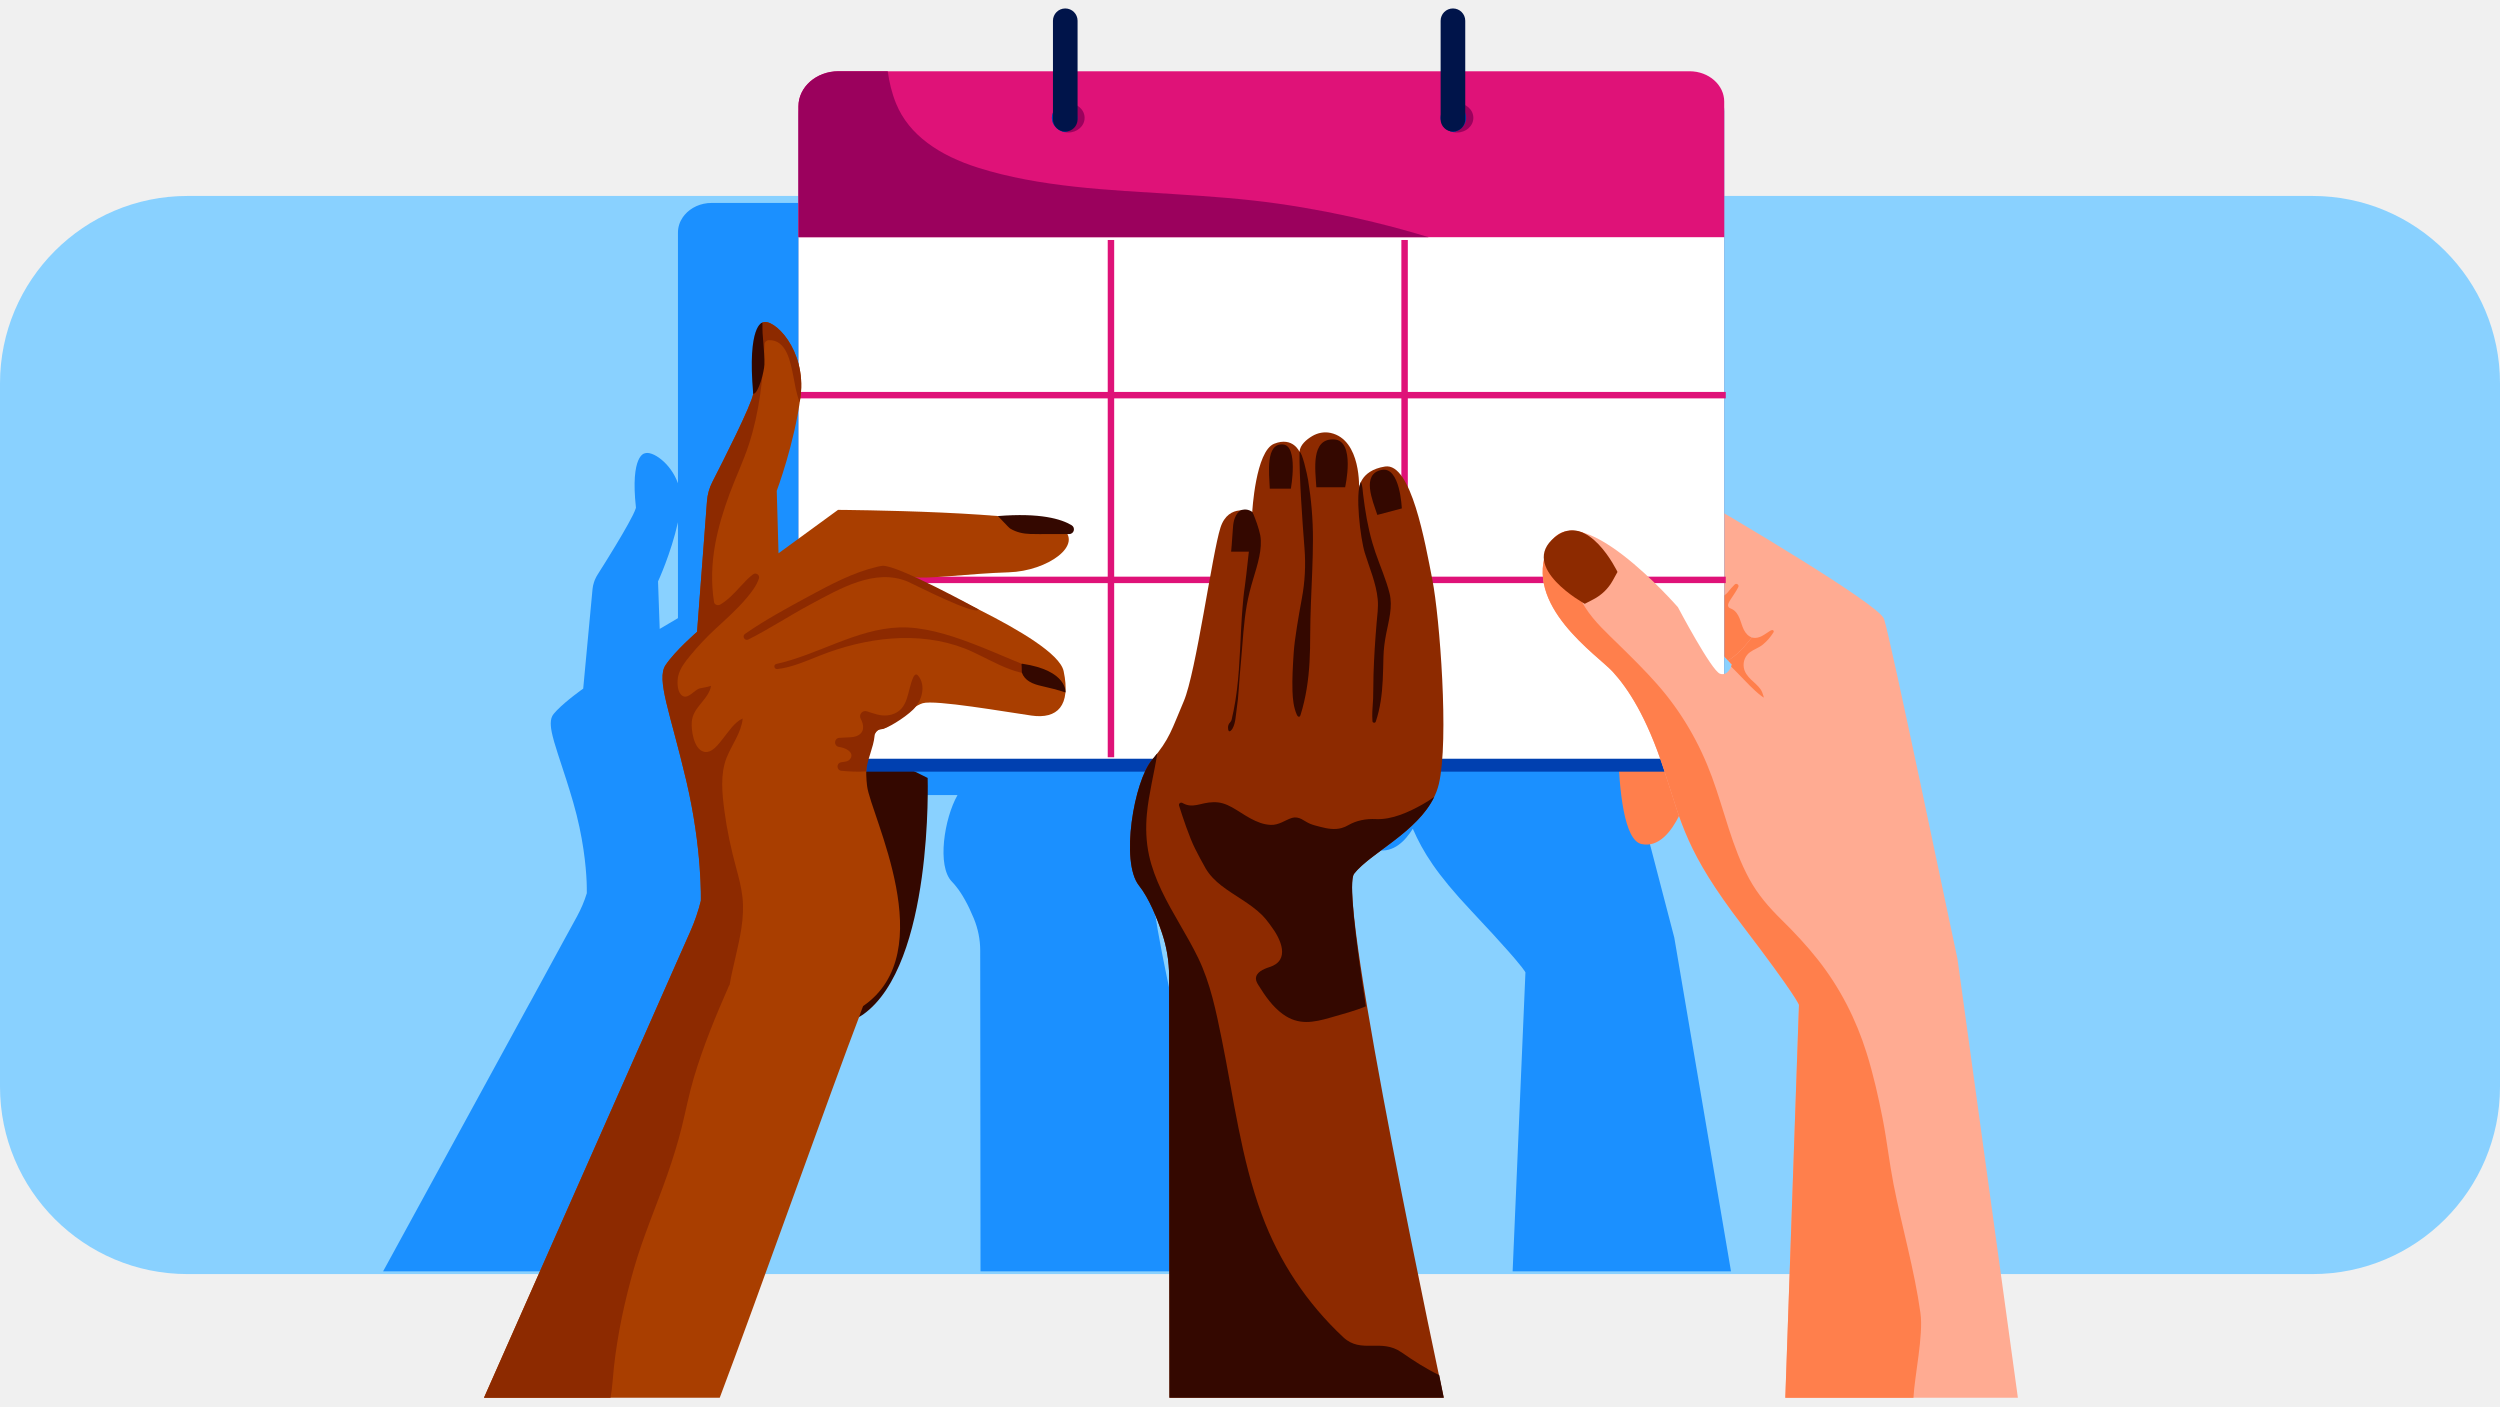
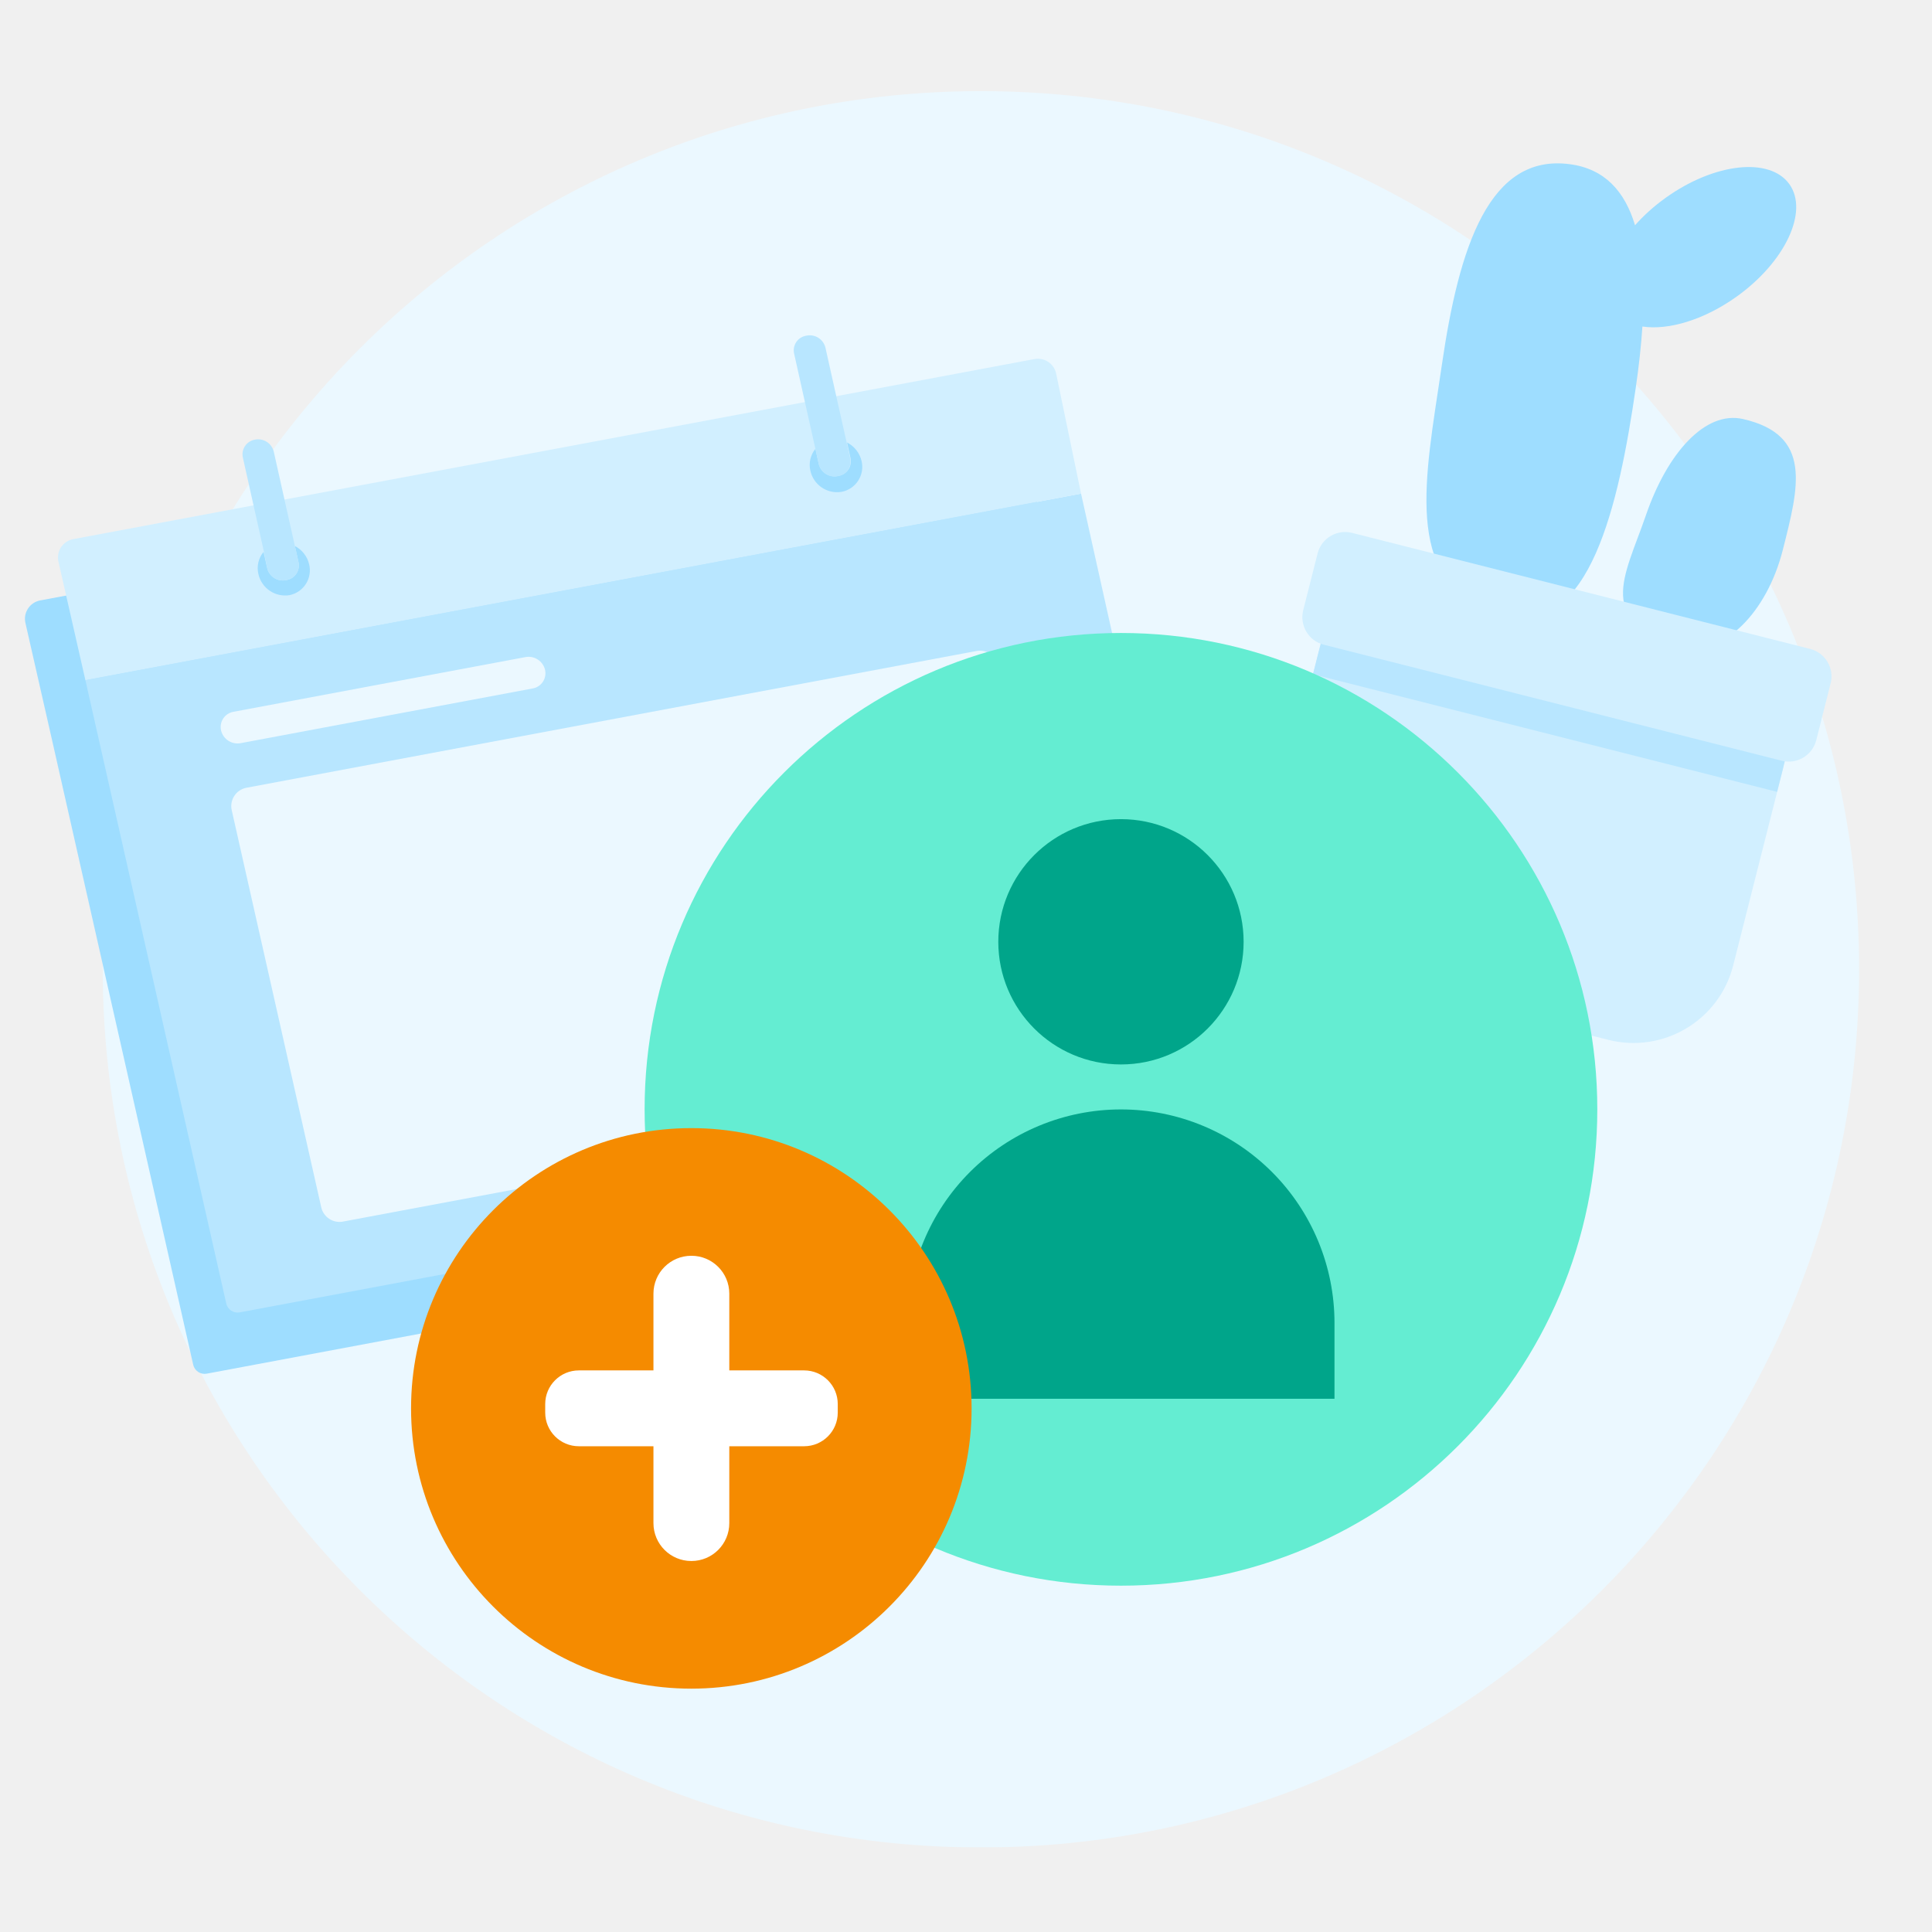
- <svg xmlns="http://www.w3.org/2000/svg" width="160" height="90" viewBox="0 0 160 90" fill="none">
-   <rect y="12.541" width="160" height="69" rx="12" fill="#89D1FF" />
-   <path d="M110.784 81.365L107.155 60.008C106.862 58.94 103.09 44.218 102.735 43.439C102.569 43.074 100.213 41.81 97.757 40.57L97.756 40.573C97.756 40.571 97.756 40.571 97.756 40.569C96.041 39.703 94.276 38.85 93.174 38.321V14.633C93.174 14.25 93.026 13.898 92.776 13.618C92.434 13.234 91.905 12.988 91.309 12.988H80.659L80.669 12.975C80.669 11.832 79.819 10.951 78.803 10.924C77.772 10.897 76.89 11.806 76.764 12.988H73.708L73.718 12.975C73.718 11.832 72.868 10.951 71.852 10.924C70.821 10.897 69.938 11.806 69.813 12.988H66.757L66.767 12.975C66.767 11.832 65.917 10.951 64.901 10.924C63.87 10.897 62.987 11.806 62.862 12.988H59.806L59.816 12.975C59.816 11.832 58.966 10.951 57.95 10.924C56.919 10.897 56.036 11.806 55.91 12.988H45.545C44.838 12.988 44.21 13.288 43.818 13.751C43.776 13.799 43.738 13.85 43.701 13.902C43.503 14.189 43.389 14.527 43.389 14.887V21.965V30.931C42.917 29.607 41.725 28.826 41.257 29.016C41.257 29.016 40.332 29.118 40.7 32.486C40.699 32.491 40.696 32.497 40.696 32.503C40.693 32.516 40.689 32.529 40.685 32.545C40.682 32.553 40.679 32.563 40.675 32.572C40.541 32.974 39.973 33.965 39.39 34.929C39.223 35.206 39.054 35.481 38.895 35.739C38.831 35.842 38.769 35.941 38.709 36.038C38.53 36.325 38.37 36.58 38.244 36.778C38.215 36.824 38.189 36.87 38.163 36.917C38.129 36.981 38.098 37.046 38.07 37.112C38.05 37.163 38.031 37.215 38.014 37.267C37.967 37.409 37.936 37.554 37.922 37.702L37.325 44.072C37.325 44.072 36.26 44.819 35.628 45.474C35.556 45.549 35.489 45.623 35.431 45.694C35.307 45.846 35.249 46.042 35.248 46.291C35.248 46.293 35.248 46.295 35.248 46.297C35.248 46.392 35.255 46.494 35.269 46.605C35.273 46.632 35.277 46.659 35.281 46.686C35.29 46.743 35.3 46.803 35.313 46.865C35.328 46.944 35.347 47.027 35.369 47.113C35.398 47.232 35.431 47.358 35.47 47.492C35.538 47.729 35.62 47.989 35.712 48.274C35.755 48.409 35.802 48.549 35.85 48.695C36.09 49.426 36.381 50.3 36.683 51.34C37.331 53.577 37.501 55.44 37.544 56.421C37.547 56.49 37.549 56.554 37.55 56.614C37.552 56.674 37.554 56.729 37.554 56.779C37.557 56.914 37.557 57.017 37.556 57.082C37.556 57.099 37.556 57.113 37.556 57.124C37.556 57.154 37.555 57.169 37.555 57.169C37.399 57.677 37.188 58.176 36.924 58.66L36.052 60.252L33.906 64.191L33.901 64.193L24.519 81.365H38.689C40.86 76.712 45.431 66.276 47.144 62.654L47.14 62.644C47.197 62.525 47.252 62.41 47.305 62.298C48.027 61.894 48.539 61.398 48.889 60.843C51.254 57.641 51.207 51.732 51.188 50.884H61.281C60.436 52.367 59.948 55.431 60.921 56.425C60.93 56.434 60.938 56.444 60.948 56.454C61.003 56.511 61.056 56.571 61.109 56.633C61.181 56.718 61.251 56.807 61.318 56.9C61.337 56.925 61.355 56.951 61.373 56.976C61.416 57.037 61.457 57.098 61.498 57.161C61.531 57.211 61.563 57.262 61.595 57.314C61.709 57.501 61.816 57.694 61.915 57.886C61.958 57.97 61.999 58.053 62.039 58.137C62.143 58.356 62.238 58.57 62.32 58.77C62.593 59.433 62.733 60.127 62.733 60.826L62.745 73.663L62.753 81.365H79.24C79.24 81.365 79.141 80.966 78.969 80.265C78.962 80.263 78.955 80.26 78.949 80.257C77.809 75.891 73.709 59.939 73.731 56.479C73.734 56.238 73.756 56.056 73.799 55.945L73.799 55.942C73.806 55.925 73.813 55.911 73.821 55.897C73.823 55.895 73.824 55.892 73.825 55.889C73.834 55.875 73.843 55.862 73.852 55.852L73.855 55.849C73.886 55.816 73.92 55.784 73.954 55.751C73.967 55.74 73.98 55.729 73.992 55.718C74.017 55.695 74.043 55.672 74.069 55.65C74.085 55.638 74.1 55.625 74.116 55.612C74.142 55.591 74.168 55.57 74.195 55.549C74.213 55.536 74.23 55.523 74.246 55.51C74.274 55.488 74.304 55.467 74.333 55.445C74.35 55.433 74.367 55.42 74.385 55.408C74.416 55.385 74.45 55.362 74.483 55.339C74.498 55.328 74.514 55.317 74.53 55.306C74.569 55.28 74.609 55.253 74.65 55.226C74.66 55.22 74.67 55.212 74.681 55.206C75.934 54.386 77.857 53.471 78.665 52.111C78.786 51.909 78.883 51.697 78.948 51.474C78.998 51.301 79.04 51.102 79.075 50.882H86.816C86.961 52.696 87.331 54.261 88.164 54.406C89.174 54.583 89.92 53.842 90.42 53.039C91.066 54.517 91.912 55.907 94.189 58.324C95.269 59.471 96.01 60.285 96.519 60.862C96.533 60.878 96.547 60.893 96.561 60.909C96.626 60.983 96.687 61.053 96.744 61.119C96.765 61.143 96.786 61.167 96.806 61.19C96.847 61.236 96.885 61.281 96.921 61.324C96.957 61.366 96.992 61.407 97.025 61.446C97.369 61.853 97.517 62.055 97.581 62.152C97.624 62.217 97.628 62.234 97.628 62.234L96.808 81.364H110.785L110.784 81.365ZM93.359 45.472C93.405 45.511 93.445 45.544 93.48 45.573L93.482 45.575C93.554 45.634 93.598 45.668 93.598 45.668C93.598 45.668 93.583 45.711 93.551 45.771C93.491 45.884 93.37 46.057 93.174 46.116V45.31C93.204 45.337 93.233 45.363 93.261 45.388L93.263 45.387C93.296 45.417 93.329 45.446 93.359 45.472V45.472ZM43.389 39.561L42.221 40.251L42.114 37.211C42.114 37.211 42.947 35.414 43.389 33.422V39.56V39.561Z" fill="#1B90FF" />
-   <path d="M53.217 46.744L59.37 49.788C59.37 49.788 59.746 61.724 55.239 64.928C51.021 67.926 53.217 46.744 53.217 46.744Z" fill="#340800" />
-   <path d="M103.687 41.642C103.687 41.642 102.86 53.545 105.057 54.019C107.253 54.493 108.283 49.932 108.283 49.932C108.283 49.932 107.982 43.765 103.687 41.642Z" fill="#FF7F4C" />
-   <path d="M109.283 40.089C109.204 40.679 110 41.64 110.485 42.163C111.073 41.777 111.61 41.313 112.102 40.813C113.361 39.538 114.488 38.031 115.167 36.371C115.234 36.205 115.285 36.025 115.271 35.83C112.305 33.982 109.201 32.174 109.201 32.174L105.547 32.943C105.547 32.943 105.16 33.692 105.395 34.926C105.629 36.16 109.396 39.245 109.283 40.089V40.089Z" fill="#FFAB92" />
-   <path d="M110.589 42.274C111.336 41.994 111.752 41.4 112.103 40.813C112.107 40.807 112.115 40.802 112.12 40.796C111.887 40.722 111.712 40.519 111.603 40.299C111.487 40.063 111.428 39.805 111.327 39.562C111.226 39.319 111.071 39.082 110.832 38.973C110.753 38.938 110.66 38.911 110.618 38.835C110.521 38.663 110.768 38.358 110.855 38.221C110.991 38.008 111.139 37.8 111.251 37.573C111.324 37.427 111.129 37.294 111.016 37.412C110.869 37.564 110.72 37.723 110.676 37.786C110.442 38.116 110.088 38.363 109.729 38.034C109.597 37.913 109.504 37.757 109.391 37.618C109.322 37.532 109.243 37.454 109.185 37.361C109.139 37.285 109.107 37.202 109.069 37.122C108.881 36.723 108.55 36.398 108.401 35.983C108.211 35.458 108.433 35.059 108.556 34.562C108.63 34.265 108.673 33.959 108.67 33.653C108.668 33.522 108.648 33.373 108.541 33.298C108.443 33.23 108.301 33.255 108.214 33.336C108.027 33.509 108.094 33.844 107.951 34.055C107.841 34.218 107.627 34.288 107.436 34.269C107.258 34.251 107.111 34.143 106.996 34.013C106.727 33.709 106.597 33.282 106.448 32.913C106.429 32.864 106.409 32.814 106.388 32.765L105.545 32.942C105.545 32.942 105.158 33.692 105.393 34.926C105.628 36.16 109.394 39.244 109.281 40.088C109.202 40.678 110.102 41.75 110.587 42.273L110.589 42.274Z" fill="#FF7F4C" />
-   <path d="M113.415 40.325C113.368 40.326 113.324 40.35 113.283 40.374C113.108 40.481 112.945 40.61 112.763 40.703C112.71 40.73 112.656 40.754 112.6 40.773C112.439 40.947 112.272 41.115 112.101 41.28C111.673 41.69 111.214 42.076 110.718 42.406C110.797 42.486 110.845 42.532 110.845 42.532C110.845 42.532 110.828 42.589 110.794 42.667C111.212 43.068 111.6 43.5 111.985 43.88C112.216 44.109 112.453 44.335 112.714 44.532C112.749 44.559 112.784 44.584 112.82 44.608C112.858 44.633 112.86 44.636 112.882 44.648C112.876 44.612 112.868 44.575 112.858 44.539C112.814 44.391 112.762 44.24 112.676 44.116C112.508 43.873 112.272 43.695 112.062 43.49C111.842 43.273 111.643 43.025 111.6 42.708C111.547 42.328 111.696 41.96 112.006 41.735C112.268 41.545 112.582 41.453 112.83 41.245C113.087 41.03 113.311 40.775 113.489 40.49C113.507 40.463 113.523 40.433 113.52 40.401C113.515 40.354 113.463 40.322 113.416 40.323L113.415 40.325Z" fill="#FF7F4C" />
-   <path d="M107.915 49.387H53.665C52.248 49.387 51.1 48.376 51.1 47.127V7.414C51.1 6.166 52.248 5.154 53.665 5.154H108.13C109.357 5.154 110.351 6.031 110.351 7.111V47.24C110.351 48.426 109.26 49.387 107.914 49.387" fill="#0040B0" />
-   <path d="M107.915 48.561H53.665C52.248 48.561 51.1 47.554 51.1 46.312V6.808C51.1 5.566 52.248 4.56 53.665 4.56H108.13C109.357 4.56 110.351 5.431 110.351 6.506V46.426C110.351 47.605 109.26 48.561 107.914 48.561" fill="white" />
-   <path d="M110.351 15.18H51.1V6.807C51.1 5.565 52.248 4.559 53.665 4.559H108.13C109.357 4.559 110.351 5.43 110.351 6.505V15.179V15.18Z" fill="#DF1278" />
-   <path d="M87.898 14.211C85.895 13.723 83.858 13.327 81.797 13.033C79.603 12.719 77.382 12.565 75.161 12.424C70.962 12.158 66.55 11.984 62.586 10.73C60.153 9.96 58.174 8.664 57.345 6.616C57.075 5.951 56.912 5.26 56.815 4.56H53.664C52.247 4.56 51.099 5.566 51.099 6.808V15.181H91.436C90.27 14.825 89.09 14.502 87.897 14.212L87.898 14.211Z" fill="#9B015D" />
-   <path d="M71.101 48.464V15.359" stroke="#DF1278" stroke-width="0.413" stroke-miterlimit="10" />
-   <path d="M89.894 48.464V15.359" stroke="#DF1278" stroke-width="0.413" stroke-miterlimit="10" />
-   <path d="M110.449 25.29H51.134" stroke="#DF1278" stroke-width="0.413" stroke-miterlimit="10" />
-   <path d="M110.449 37.113H51.134" stroke="#DF1278" stroke-width="0.413" stroke-miterlimit="10" />
-   <path d="M68.368 8.481C68.947 8.481 69.415 8.06 69.415 7.541C69.415 7.022 68.947 6.602 68.368 6.602C67.789 6.602 67.32 7.022 67.32 7.541C67.32 8.06 67.789 8.481 68.368 8.481Z" fill="#9B015D" />
-   <path d="M68.137 6.626C67.669 6.72 67.32 7.094 67.32 7.542C67.32 7.99 67.669 8.363 68.137 8.457C68.604 8.363 68.954 7.99 68.954 7.542C68.954 7.094 68.604 6.72 68.137 6.626Z" fill="#0040B0" />
-   <path d="M93.247 8.481C93.826 8.481 94.295 8.06 94.295 7.541C94.295 7.022 93.826 6.602 93.247 6.602C92.668 6.602 92.2 7.022 92.2 7.541C92.2 8.06 92.668 8.481 93.247 8.481Z" fill="#9B015D" />
-   <path d="M93.016 6.626C92.549 6.72 92.2 7.094 92.2 7.542C92.2 7.99 92.549 8.363 93.016 8.457C93.484 8.363 93.833 7.99 93.833 7.542C93.833 7.094 93.484 6.72 93.016 6.626Z" fill="#0040B0" />
-   <path d="M55.239 64.391C55.182 64.539 55.124 64.69 55.063 64.846L55.068 64.859C53.243 69.621 48.375 83.338 46.063 89.456H30.974L40.962 66.883L40.967 66.881L43.253 61.703L44.181 59.61C44.463 58.974 44.687 58.319 44.854 57.651C44.854 57.651 44.954 54.363 43.927 49.987C42.899 45.61 41.986 43.479 42.595 42.566C43.204 41.653 44.612 40.435 44.612 40.435L45.248 32.061C45.28 31.638 45.395 31.225 45.59 30.846C46.304 29.454 48.084 25.935 48.205 25.206C48.357 24.292 48.113 20.987 48.799 20.644C49.484 20.301 51.616 22.357 51.235 25.363C50.855 28.369 49.712 31.414 49.712 31.414L49.826 35.41L53.632 32.632C53.632 32.632 66.457 32.708 67.942 33.773C69.426 34.839 67.066 36.552 64.554 36.628C62.042 36.704 59.34 37.084 58.427 36.932C57.513 36.78 67.597 40.735 68.072 42.95C68.546 45.164 67.676 46.034 66.015 45.797C64.353 45.56 59.845 44.769 59.054 45.006C58.263 45.243 56.918 46.668 56.364 46.668C55.811 46.668 55.257 48.408 55.494 50.306C55.731 52.205 60.282 60.913 55.239 64.39L55.239 64.391Z" fill="#A93E00" />
-   <path d="M39.074 89.456C39.194 88.814 39.218 88.161 39.289 87.512C39.523 85.377 39.975 83.275 40.565 81.211C41.15 79.163 42.003 77.202 42.705 75.193C43.058 74.183 43.379 73.161 43.636 72.122C43.892 71.086 44.09 70.042 44.394 69.016C44.993 66.987 45.801 65.029 46.652 63.095C46.664 63.068 46.679 63.046 46.697 63.027C46.903 61.814 47.264 60.631 47.448 59.413C47.548 58.754 47.592 58.075 47.517 57.411C47.445 56.777 47.282 56.157 47.115 55.543C46.79 54.347 46.528 53.143 46.365 51.913C46.219 50.805 46.082 49.56 46.502 48.496C46.834 47.659 47.447 46.889 47.533 45.981C47.018 46.205 46.603 46.854 46.291 47.242C46.008 47.594 45.536 48.293 44.992 48.094C44.39 47.873 44.231 46.719 44.274 46.195C44.347 45.296 45.203 44.872 45.468 44.066C45.482 44.021 45.492 43.959 45.502 43.892C45.277 43.974 45.053 44 44.798 44.054C44.415 44.135 43.971 44.908 43.563 44.433C43.328 44.159 43.332 43.566 43.411 43.245C43.528 42.769 43.846 42.356 44.152 41.985C44.67 41.356 45.223 40.767 45.822 40.216C46.507 39.585 47.208 38.962 47.806 38.246C48.087 37.91 48.425 37.48 48.572 37.023C48.643 36.803 48.384 36.617 48.199 36.755C47.921 36.961 47.679 37.222 47.444 37.475C47.029 37.922 46.621 38.386 46.088 38.696C45.954 38.773 45.726 38.71 45.699 38.537C45.504 37.309 45.548 36.075 45.768 34.853C45.967 33.744 46.302 32.664 46.691 31.608C47.087 30.536 47.584 29.505 47.937 28.417C48.605 26.351 48.841 24.196 48.93 22.035C48.936 21.891 49.053 21.776 49.198 21.77C50.358 21.728 50.594 23.218 50.773 24.074C50.865 24.52 50.955 25.197 51.184 25.743C51.203 25.617 51.221 25.491 51.236 25.366C51.617 22.359 49.485 20.304 48.8 20.647C48.114 20.989 48.358 24.295 48.206 25.209C48.084 25.938 46.305 29.457 45.591 30.849C45.396 31.227 45.281 31.64 45.248 32.064L44.613 40.438C44.613 40.438 43.204 41.656 42.596 42.569C41.987 43.482 42.9 45.613 43.928 49.99C44.955 54.367 44.855 57.654 44.855 57.654C44.688 58.322 44.464 58.978 44.182 59.613L43.254 61.706L40.968 66.885L40.963 66.887L30.975 89.459H39.073C39.073 89.459 39.073 89.459 39.074 89.459V89.456Z" fill="#8D2A00" />
-   <path d="M57.542 40.156C54.804 40.257 52.345 41.904 49.688 42.492C49.482 42.537 49.537 42.843 49.748 42.82C50.66 42.721 51.583 42.309 52.455 41.964C55.4 40.795 58.772 40.357 61.728 41.497C63.127 42.037 64.916 43.317 66.402 43.117L66.888 43.059C64.077 42.092 60.514 40.045 57.543 40.156H57.542Z" fill="#8D2A00" />
-   <path d="M56.475 36.213C56.362 36.223 56.25 36.247 56.14 36.274C54.575 36.644 53.141 37.418 51.725 38.182C50.349 38.927 48.965 39.677 47.682 40.568C47.47 40.716 47.663 41.043 47.894 40.927C49.215 40.265 50.505 39.415 51.816 38.711C53.809 37.639 56.014 36.351 58.102 37.225C58.398 37.349 62.491 39.454 62.629 39.003C62.629 39.003 57.408 36.128 56.475 36.212V36.213Z" fill="#8D2A00" />
-   <path d="M58.758 43.241C58.734 43.211 58.705 43.181 58.667 43.171C58.574 43.145 58.497 43.244 58.457 43.331C58.049 44.204 58.186 45.418 57.053 45.736C56.752 45.82 56.433 45.807 56.131 45.725C55.914 45.666 55.699 45.6 55.486 45.526C55.2 45.427 54.941 45.733 55.085 46L55.089 46.008C55.292 46.387 55.376 46.92 54.774 47.126C54.673 47.161 54.567 47.176 54.46 47.182C54.214 47.195 53.967 47.208 53.72 47.221C53.384 47.24 53.341 47.718 53.668 47.797C53.715 47.808 53.761 47.817 53.805 47.825C54.167 47.889 54.627 48.15 54.456 48.503C54.389 48.641 54.248 48.727 54.095 48.746C54.024 48.754 53.932 48.768 53.828 48.786C53.512 48.842 53.531 49.304 53.852 49.332C54.392 49.379 54.935 49.411 55.439 49.367C55.478 48.661 55.909 47.827 55.971 47.108C55.982 46.986 56.004 46.953 56.07 46.849C56.134 46.75 56.296 46.665 56.413 46.667C56.699 46.67 57.867 45.975 58.443 45.412C59.02 44.849 59.279 43.855 58.758 43.241L58.758 43.241Z" fill="#8D2A00" />
-   <path d="M63.852 33.029C63.891 33.026 64.538 33.758 64.653 33.828C65.044 34.064 65.474 34.161 65.93 34.174C66.675 34.194 67.596 34.174 68.428 34.179C68.739 34.181 68.848 33.773 68.582 33.613C67.925 33.218 66.575 32.805 63.852 33.029H63.852Z" fill="#340800" />
-   <path d="M65.421 42.478C65.394 42.474 65.371 42.497 65.376 42.523C65.403 42.659 65.383 42.995 65.404 43.058C65.483 43.291 65.659 43.481 65.865 43.611C66.114 43.768 66.406 43.848 66.694 43.913C67.198 44.027 67.704 44.153 68.194 44.317C68.194 44.317 68.331 42.908 65.42 42.478H65.421Z" fill="#340800" />
-   <path d="M48.205 25.207C48.545 25.207 48.909 23.761 48.922 23.337C48.948 22.424 48.764 21.561 48.798 20.645C48.798 20.645 47.814 20.776 48.205 25.207Z" fill="#340800" />
-   <path d="M129.145 89.457L125.281 61.382C124.968 59.978 120.952 40.627 120.574 39.603C120.397 39.123 117.888 37.461 115.272 35.831C115.161 36.278 114.978 36.708 114.769 37.115C114.477 37.683 114.125 38.219 113.747 38.734C113.408 39.197 113.038 39.631 112.677 40.076C112.036 40.864 111.466 41.754 110.59 42.275C110.742 42.435 110.845 42.533 110.845 42.533C110.845 42.533 110.627 43.306 110.08 43.118C109.532 42.929 107.387 38.861 107.387 38.861C107.387 38.861 100.789 31.273 99.087 34.996C97.384 38.719 102.275 41.953 103.223 42.997C104.171 44.041 105.365 45.805 106.502 49.28C107.639 52.755 107.918 54.511 111.473 59.169C115.028 63.828 115.135 64.31 115.135 64.31L114.261 89.456H129.146L129.145 89.457Z" fill="#FFAB92" />
-   <path d="M113.415 40.326C113.368 40.327 113.324 40.35 113.284 40.375C113.108 40.482 112.946 40.611 112.763 40.704C112.58 40.799 112.369 40.857 112.169 40.811C112.15 40.807 112.132 40.8 112.115 40.794C111.671 41.361 111.206 41.908 110.591 42.273C110.744 42.434 110.846 42.532 110.846 42.532C110.846 42.532 110.829 42.589 110.796 42.667C111.213 43.068 111.601 43.5 111.986 43.88C112.217 44.109 112.455 44.335 112.715 44.532C112.75 44.559 112.785 44.584 112.821 44.608C112.859 44.633 112.861 44.636 112.884 44.648C112.877 44.612 112.869 44.575 112.859 44.539C112.815 44.391 112.763 44.24 112.677 44.116C112.509 43.873 112.273 43.695 112.064 43.49C111.843 43.273 111.645 43.025 111.601 42.708C111.548 42.328 111.697 41.96 112.007 41.735C112.269 41.545 112.583 41.453 112.832 41.245C113.089 41.03 113.312 40.775 113.49 40.49C113.508 40.463 113.524 40.433 113.521 40.401C113.516 40.354 113.464 40.322 113.417 40.323L113.415 40.326Z" fill="#FF7F4C" />
-   <path d="M122.461 89.458C122.535 88.02 123.109 85.465 122.909 84.037C122.521 81.251 121.726 78.543 121.186 75.786C120.914 74.398 120.763 72.99 120.491 71.602C120.214 70.188 119.894 68.77 119.464 67.394C118.787 65.228 117.754 63.207 116.348 61.425C115.631 60.516 114.838 59.67 114.013 58.859C113.201 58.06 112.497 57.249 111.949 56.242C110.843 54.204 110.365 51.904 109.571 49.742C108.764 47.542 107.601 45.54 106.05 43.781C105.288 42.917 104.466 42.109 103.645 41.302C102.865 40.536 102.041 39.798 101.449 38.869C100.983 38.137 100.689 37.318 100.693 36.443C100.697 35.616 100.953 34.824 101.309 34.085C100.361 33.813 99.546 33.993 99.085 34.998C97.382 38.721 102.273 41.956 103.221 43C104.169 44.044 105.364 45.808 106.5 49.283C107.637 52.758 107.916 54.513 111.472 59.172C115.026 63.831 115.133 64.313 115.133 64.313L114.26 89.459H122.46L122.461 89.458Z" fill="#FF7F4C" />
-   <path d="M101.426 38.644L101.99 38.351C102.506 38.082 102.933 37.667 103.215 37.157L103.52 36.605C103.52 36.605 101.634 32.642 99.507 34.38C97.155 36.301 101.426 38.644 101.426 38.644Z" fill="#8D2A00" />
-   <path d="M74.822 62.457L74.843 89.455H92.4C92.4 89.455 85.511 57.4 86.662 55.92C87.814 54.44 91.432 52.96 92.089 50.164C92.746 47.369 92.141 39.508 91.672 37.108C91.202 34.709 90.315 29.596 88.646 29.857C86.978 30.119 86.978 31.318 86.978 31.318C86.978 31.318 87.149 28.14 85.155 27.706C84.75 27.619 84.329 27.701 83.974 27.914C83.618 28.127 83.198 28.472 83.168 28.918C83.168 28.918 82.751 27.927 81.552 28.397C80.352 28.866 80.143 32.779 80.143 32.779C80.143 32.779 78.63 32.153 78.109 33.77C77.587 35.386 76.544 43.055 75.761 44.881C74.979 46.707 74.874 47.28 73.727 48.637C72.58 49.993 71.693 55.158 72.892 56.671C73.54 57.486 74.049 58.757 74.383 59.755C74.674 60.626 74.822 61.538 74.822 62.457H74.822Z" fill="#8D2A00" />
-   <path d="M91.788 51.003C91.556 51.174 91.312 51.329 91.063 51.469C90.18 51.967 89.092 52.473 88.048 52.422C87.433 52.392 86.814 52.504 86.283 52.815C86.154 52.89 86.016 52.951 85.87 52.992C85.424 53.118 84.955 53.038 84.517 52.922C84.297 52.864 84.064 52.811 83.853 52.725C83.653 52.644 83.482 52.514 83.291 52.417C83.108 52.325 82.894 52.284 82.695 52.343C82.468 52.41 82.261 52.534 82.044 52.628C81.814 52.728 81.582 52.804 81.328 52.793C81.103 52.783 80.879 52.738 80.665 52.665C80.213 52.511 79.806 52.258 79.406 52.006C79.038 51.776 78.662 51.526 78.239 51.409C77.868 51.305 77.456 51.33 77.083 51.41C76.758 51.48 76.434 51.59 76.098 51.541C75.947 51.519 75.807 51.464 75.678 51.39C75.56 51.322 75.42 51.428 75.46 51.558C75.677 52.255 76.131 53.621 76.484 54.31C76.703 54.736 76.92 55.166 77.162 55.58C77.418 56.014 77.775 56.374 78.172 56.681C79.026 57.343 80.013 57.813 80.788 58.58C80.916 58.708 81.104 58.933 81.208 59.08C81.254 59.145 81.3 59.208 81.349 59.273C81.971 60.091 82.608 61.466 81.244 61.895C80.848 62.02 80.358 62.241 80.381 62.655C80.389 62.804 80.469 62.938 80.549 63.065C80.975 63.75 81.446 64.429 82.099 64.903C83.101 65.631 84.053 65.444 85.149 65.127C85.906 64.907 86.684 64.71 87.414 64.403C86.702 59.818 86.313 56.369 86.662 55.919C87.692 54.595 90.697 53.269 91.789 51.002L91.788 51.003Z" fill="#340800" />
-   <path d="M79.142 45.42C79.212 44.968 79.256 44.513 79.284 44.056C79.322 43.427 79.382 42.801 79.437 42.174C79.54 41.016 79.594 39.852 79.798 38.707C79.897 38.148 80.041 37.602 80.204 37.059C80.347 36.583 80.496 36.106 80.595 35.619C80.685 35.175 80.734 34.709 80.657 34.259C80.6 33.927 80.316 33.06 80.143 32.779C80.118 33.744 79.735 37.102 79.665 37.556C79.596 37.999 79.559 38.444 79.521 38.89C79.447 39.767 79.412 40.648 79.369 41.527C79.324 42.415 79.27 43.304 79.159 44.186C79.105 44.624 79.037 45.059 78.949 45.491C78.924 45.611 78.898 45.73 78.87 45.848C78.845 45.952 78.835 46.087 78.772 46.175C78.743 46.216 78.707 46.25 78.678 46.29C78.623 46.365 78.594 46.458 78.593 46.55C78.592 46.612 78.599 46.727 78.639 46.777C78.712 46.87 78.847 46.689 78.881 46.629C79.081 46.266 79.082 45.822 79.143 45.422L79.142 45.42Z" fill="#340800" />
-   <path d="M83.168 28.919C83.149 30.483 83.347 33.309 83.488 35.098C83.573 36.163 83.516 37.234 83.321 38.285C83.108 39.433 82.852 40.931 82.798 41.754C82.744 42.584 82.691 43.413 82.719 44.243C82.738 44.757 82.79 45.279 82.999 45.748C83.029 45.816 83.088 45.893 83.158 45.868C83.201 45.853 83.221 45.803 83.234 45.759C83.579 44.662 83.744 43.526 83.81 42.38C83.844 41.79 83.851 41.198 83.853 40.607C83.855 39.933 83.874 39.259 83.9 38.586C83.951 37.228 84.027 35.87 84.029 34.51C84.031 33.247 83.923 31.979 83.72 30.732C83.652 30.318 83.328 28.898 83.168 28.921L83.168 28.919Z" fill="#340800" />
-   <path d="M87.836 34.753C87.539 33.733 87.368 32.699 87.239 31.637C87.21 31.391 87.206 31.077 87.096 30.849C86.719 31.547 87.058 34.437 87.347 35.382C87.647 36.36 88.072 37.311 88.172 38.339C88.223 38.855 88.146 39.371 88.102 39.884C88.055 40.437 88.014 40.991 87.98 41.545C87.947 42.092 87.92 42.64 87.904 43.187C87.888 43.701 87.899 44.215 87.879 44.727C87.864 45.097 87.82 45.465 87.824 45.836C87.825 45.938 87.827 46.049 87.838 46.161C87.85 46.272 88.011 46.293 88.049 46.184C88.336 45.339 88.449 44.445 88.494 43.551C88.52 43.044 88.527 42.537 88.541 42.03C88.554 41.539 88.619 41.06 88.712 40.578C88.878 39.725 89.147 38.829 88.93 37.964C88.712 37.099 88.325 36.222 88.025 35.351C87.957 35.152 87.894 34.953 87.836 34.753Z" fill="#340800" />
-   <path d="M89.682 86.54C88.394 85.644 87.117 86.657 85.971 85.585C83.632 83.4 81.869 80.742 80.758 77.741C79.421 74.127 78.955 70.256 78.19 66.499C77.831 64.737 77.472 62.941 76.685 61.312C75.97 59.834 75.038 58.471 74.335 56.986C73.996 56.267 73.708 55.519 73.538 54.74C73.349 53.87 73.318 52.974 73.401 52.088C73.525 50.785 73.864 49.507 74.069 48.215C73.966 48.348 73.853 48.488 73.726 48.636C72.579 49.993 71.692 55.157 72.891 56.67C73.538 57.486 74.049 58.757 74.382 59.754C74.673 60.625 74.821 61.538 74.821 62.456L74.843 89.455H92.4C92.4 89.455 92.294 88.93 92.111 88.009C91.255 87.596 90.445 87.07 89.683 86.539L89.682 86.54Z" fill="#340800" />
-   <path d="M79.43 32.651C79.43 32.651 78.969 32.827 78.911 33.746C78.853 34.666 78.792 35.307 78.792 35.307H80.103C80.103 35.307 80.441 32.961 80.103 32.736C79.765 32.512 79.43 32.651 79.43 32.651Z" fill="#340800" />
-   <path d="M81.266 31.275H82.616C82.616 31.275 83.114 28.513 82.102 28.443C80.994 28.366 81.219 30.246 81.266 31.275Z" fill="#340800" />
-   <path d="M84.246 31.184H86.088C86.088 31.184 86.767 28.198 85.386 28.123C83.873 28.04 84.18 30.073 84.246 31.184Z" fill="#340800" />
-   <path d="M88.149 32.955L89.716 32.539C89.716 32.539 89.614 29.827 88.421 30.075C87.115 30.346 87.84 32.018 88.149 32.955Z" fill="#340800" />
-   <rect x="67.389" y="0.541" width="1.576" height="7.882" rx="0.788" fill="#00144A" />
-   <rect x="92.2" y="0.541" width="1.576" height="7.882" rx="0.788" fill="#00144A" />
+ <svg xmlns="http://www.w3.org/2000/svg" width="160" height="160" viewBox="0 0 160 160" fill="none">
+   <mask id="mask0_2672_44771" style="mask-type:alpha" maskUnits="userSpaceOnUse" x="8" y="7" width="146" height="146">
+     <circle cx="81.236" cy="80.273" r="72.726" fill="#EBF8FF" />
+   </mask>
+   <g mask="url(#mask0_2672_44771)">
+     <path d="M184.559 -1.737H-40.655C-42.123 -1.738 -43.577 -1.45 -44.933 -0.889C-46.29 -0.329 -47.523 0.494 -48.561 1.532C-49.6 2.569 -50.423 3.801 -50.986 5.157C-51.548 6.514 -51.837 7.967 -51.837 9.435V141.817C-51.837 144.783 -50.659 147.627 -48.562 149.724C-46.465 151.821 -43.62 152.999 -40.655 152.999H184.559C187.524 152.999 190.368 151.821 192.466 149.724C194.563 147.627 195.741 144.783 195.741 141.817V9.435C195.741 7.967 195.451 6.514 194.889 5.157C194.327 3.801 193.503 2.569 192.465 1.532C191.426 0.494 190.194 -0.329 188.837 -0.889C187.48 -1.45 186.026 -1.738 184.559 -1.737Z" fill="#EBF8FF" />
+   </g>
+   <path fill-rule="evenodd" clip-rule="evenodd" d="M148.186 15.249C149.805 17.512 147.848 21.684 143.816 24.568C141.109 26.503 138.156 27.366 136.017 27.041C135.913 28.654 135.722 30.356 135.466 32.115C134.06 41.777 131.658 52.695 124.67 50.987C116.562 49.002 117.754 41.148 119.097 32.303C119.205 31.594 119.313 30.879 119.418 30.16C120.831 20.468 123.32 12.69 130.027 13.601C132.887 13.984 134.562 15.837 135.406 18.655C136.119 17.849 136.975 17.073 137.954 16.373C141.986 13.489 146.567 12.986 148.186 15.249Z" fill="#9EDDFF" />
+   <path d="M147.643 45.546C146.328 50.737 142.729 54.28 139.592 53.515C131.929 51.646 134.544 47.812 136.306 42.674C138.069 37.535 141.211 33.979 144.358 34.704C150.129 36.028 148.966 40.326 147.643 45.546Z" fill="#9EDDFF" />
+   <path d="M113.212 51.601L145.253 59.718C147.019 60.166 148.092 61.966 147.644 63.733L143.535 79.953C142.381 84.506 137.745 87.268 133.192 86.114L111.261 80.558C106.708 79.405 103.946 74.769 105.1 70.215L109.209 53.995C109.657 52.229 111.457 51.156 113.223 51.604L113.212 51.601Z" fill="#D1EFFF" />
+   <path d="M148.438 60.574L109.998 50.835L108.73 55.839L147.171 65.578L148.438 60.574Z" fill="#B8E6FF" />
+   <path d="M149.903 53.74L111.975 44.131C110.716 43.812 109.437 44.574 109.118 45.833L107.927 50.535C107.608 51.794 108.37 53.073 109.629 53.392L147.556 63.001C148.815 63.32 150.095 62.558 150.414 61.299L151.605 56.597C151.924 55.338 151.162 54.059 149.903 53.74Z" fill="#D1EFFF" />
+   <path fill-rule="evenodd" clip-rule="evenodd" d="M3.329 49.724C2.466 49.886 1.91 50.732 2.105 51.588L4.336 61.402L86.792 45.957L84.732 36.02C84.561 35.195 83.76 34.658 82.932 34.814L3.329 49.724ZM86.792 45.957L4.336 61.402L15.999 113.016C16.052 113.263 16.201 113.479 16.412 113.618C16.623 113.757 16.881 113.808 17.129 113.76L97.506 98.704C97.635 98.68 97.757 98.63 97.866 98.558C97.975 98.485 98.069 98.392 98.141 98.282C98.213 98.173 98.262 98.05 98.285 97.921C98.309 97.793 98.306 97.661 98.278 97.533L86.792 45.957Z" fill="#9EDDFF" />
+   <path d="M7.072 56.326L89.528 40.881L101.013 92.456C101.042 92.584 101.045 92.716 101.021 92.845C100.998 92.974 100.948 93.096 100.876 93.206C100.804 93.315 100.711 93.409 100.602 93.481C100.493 93.553 100.371 93.603 100.242 93.627L19.865 108.683C19.616 108.731 19.359 108.681 19.148 108.542C18.937 108.403 18.788 108.187 18.735 107.939L7.072 56.326Z" fill="#B8E6FF" />
+   <path d="M19.191 67.098C18.998 66.243 19.554 65.398 20.416 65.237L80.867 53.913C81.685 53.76 82.478 54.282 82.661 55.094L90.075 87.982C90.268 88.837 89.713 89.682 88.851 89.843L28.4 101.167C27.581 101.32 26.788 100.798 26.605 99.986L19.191 67.098Z" fill="#EBF8FF" />
+   <path d="M19.924 61.546L44.122 57.013C44.292 56.983 44.455 56.918 44.599 56.822C44.743 56.727 44.866 56.603 44.961 56.459C45.056 56.314 45.121 56.152 45.151 55.982C45.181 55.812 45.177 55.637 45.138 55.469C45.054 55.119 44.838 54.815 44.536 54.619C44.234 54.423 43.869 54.352 43.515 54.418L19.323 58.95C19.153 58.98 18.991 59.045 18.847 59.141C18.703 59.236 18.579 59.36 18.485 59.504C18.39 59.649 18.325 59.811 18.295 59.981C18.264 60.151 18.269 60.326 18.308 60.494C18.392 60.843 18.606 61.147 18.907 61.342C19.207 61.538 19.571 61.611 19.924 61.546Z" fill="#EBF8FF" />
+   <path d="M4.84 46.512C4.646 45.656 5.202 44.809 6.064 44.648L85.668 29.737C86.496 29.582 87.297 30.118 87.468 30.944L89.528 40.881L7.072 56.326L4.84 46.512Z" fill="#D1EFFF" />
+   <path d="M23.737 48.036L23.662 48.05C23.324 48.112 22.975 48.041 22.689 47.851C22.402 47.662 22.2 47.369 22.124 47.034L21.826 45.707C21.618 45.958 21.471 46.253 21.397 46.57C21.323 46.887 21.323 47.217 21.398 47.533C21.522 48.101 21.859 48.599 22.339 48.925C22.819 49.251 23.406 49.381 23.979 49.288C24.255 49.232 24.517 49.121 24.749 48.962C24.981 48.803 25.179 48.598 25.331 48.361C25.482 48.124 25.585 47.859 25.632 47.581C25.679 47.304 25.67 47.019 25.605 46.745C25.531 46.42 25.387 46.116 25.182 45.852C24.978 45.589 24.718 45.373 24.422 45.221L24.72 46.548C24.758 46.71 24.761 46.879 24.732 47.043C24.702 47.207 24.639 47.363 24.547 47.502C24.455 47.641 24.336 47.76 24.197 47.852C24.058 47.944 23.901 48.007 23.737 48.036Z" fill="#9EDDFF" />
+   <path d="M69.416 39.415L69.341 39.429C69.004 39.487 68.659 39.416 68.373 39.228C68.088 39.041 67.885 38.752 67.805 38.42L67.528 37.174C67.326 37.423 67.183 37.715 67.11 38.027C67.038 38.34 67.038 38.665 67.111 38.977C67.233 39.545 67.57 40.044 68.05 40.371C68.531 40.698 69.118 40.827 69.692 40.732C69.971 40.68 70.238 40.572 70.474 40.414C70.711 40.256 70.913 40.052 71.068 39.813C71.223 39.575 71.329 39.308 71.378 39.027C71.427 38.747 71.418 38.46 71.353 38.183C71.276 37.855 71.13 37.548 70.922 37.282C70.715 37.017 70.452 36.8 70.153 36.647L70.435 37.927C70.473 38.092 70.476 38.264 70.445 38.43C70.413 38.596 70.348 38.755 70.252 38.894C70.156 39.034 70.033 39.153 69.889 39.242C69.745 39.332 69.584 39.391 69.416 39.415Z" fill="#9EDDFF" />
+   <path d="M22.124 47.034C22.2 47.369 22.402 47.661 22.689 47.851C22.975 48.04 23.324 48.112 23.662 48.05L23.737 48.036C23.901 48.006 24.058 47.944 24.197 47.852C24.336 47.76 24.455 47.641 24.547 47.502C24.639 47.363 24.702 47.206 24.732 47.042C24.761 46.878 24.758 46.71 24.72 46.547L24.422 45.22L23.554 41.348L22.676 37.421C22.6 37.086 22.398 36.793 22.111 36.603C21.825 36.414 21.476 36.343 21.138 36.404L21.097 36.412C20.933 36.442 20.776 36.504 20.637 36.596C20.498 36.688 20.379 36.807 20.287 36.946C20.195 37.085 20.132 37.242 20.103 37.406C20.073 37.57 20.077 37.738 20.114 37.901L20.992 41.828L21.86 45.7L22.124 47.034Z" fill="#B8E6FF" />
+   <path d="M67.804 38.42C67.882 38.757 68.085 39.05 68.373 39.24C68.661 39.43 69.01 39.503 69.35 39.443L69.426 39.428C69.59 39.399 69.747 39.336 69.886 39.243C70.025 39.151 70.144 39.031 70.235 38.892C70.327 38.752 70.388 38.594 70.417 38.43C70.445 38.265 70.44 38.096 70.4 37.934L70.118 36.654L69.254 32.803L68.363 28.806C68.285 28.471 68.082 28.178 67.794 27.989C67.506 27.8 67.157 27.729 66.818 27.791L66.743 27.805C66.579 27.835 66.423 27.898 66.284 27.989C66.145 28.081 66.026 28.2 65.935 28.339C65.844 28.479 65.782 28.635 65.753 28.799C65.724 28.963 65.728 29.131 65.767 29.293L66.658 33.289L67.528 37.175L67.804 38.42Z" fill="#B8E6FF" />
+   <path d="M132.282 91.87C132.282 113.657 114.62 131.319 92.833 131.319C71.046 131.319 53.384 113.657 53.384 91.87C53.384 70.083 71.046 52.421 92.833 52.421C114.62 52.421 132.282 70.083 132.282 91.87Z" fill="#64EDD2" />
+   <path d="M92.833 88.153C98.443 88.153 102.991 83.606 102.991 77.996C102.991 72.386 98.443 67.838 92.833 67.838C87.223 67.838 82.675 72.386 82.675 77.996C82.675 83.606 87.223 88.153 92.833 88.153Z" fill="#00A58A" />
+   <path d="M92.833 91.878C97.523 91.878 102.021 93.742 105.338 97.058C108.654 100.374 110.517 104.872 110.517 109.563V115.839H75.149V109.563C75.149 104.872 77.012 100.374 80.329 97.058C83.645 93.742 88.143 91.878 92.833 91.878Z" fill="#00A58A" />
+   <path d="M57.252 139.847C70.071 139.847 80.463 129.455 80.463 116.636C80.463 103.817 70.071 93.426 57.252 93.426C44.434 93.426 34.042 103.817 34.042 116.636C34.042 129.455 44.434 139.847 57.252 139.847Z" fill="#F58B00" />
+   <path d="M57.261 103.998H57.252C55.52 103.998 54.116 105.402 54.116 107.134V126.14C54.116 127.872 55.52 129.276 57.252 129.276H57.261C58.993 129.276 60.397 127.872 60.397 126.14V107.134C60.397 105.402 58.993 103.998 57.261 103.998Z" fill="white" />
+   <path d="M45.152 116.277V116.987C45.152 118.525 46.399 119.772 47.938 119.772H66.593C68.132 119.772 69.379 118.525 69.379 116.987V116.277C69.379 114.739 68.132 113.491 66.593 113.491H47.938C46.399 113.491 45.152 114.739 45.152 116.277Z" fill="white" />
</svg>
